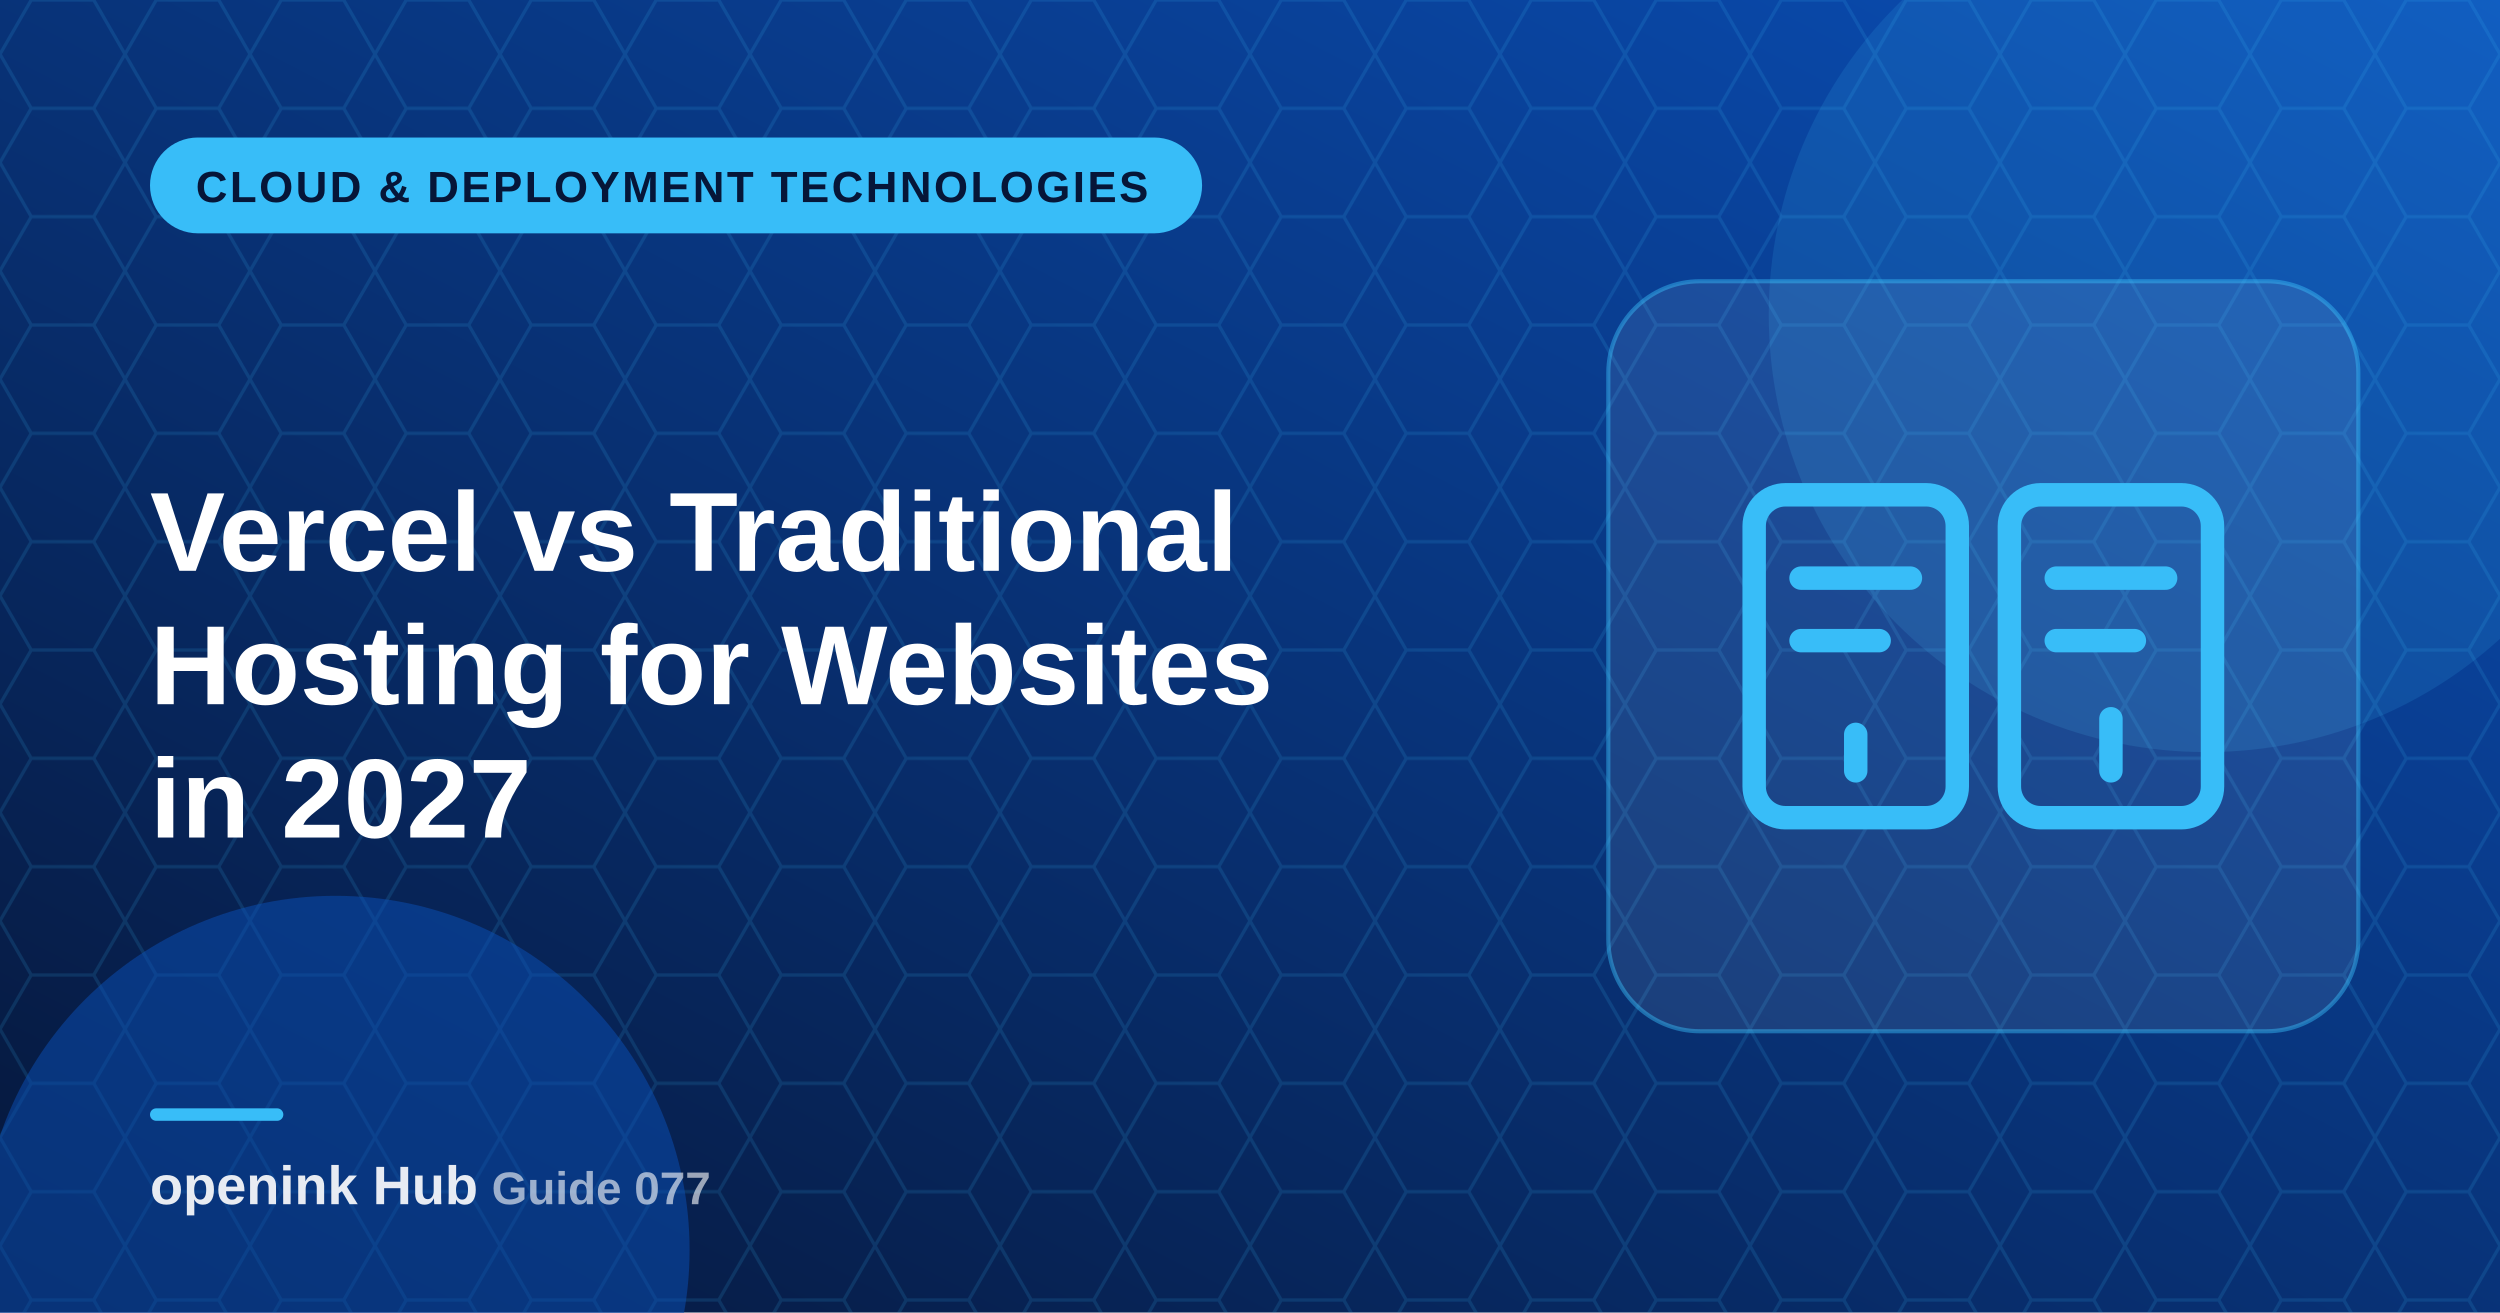
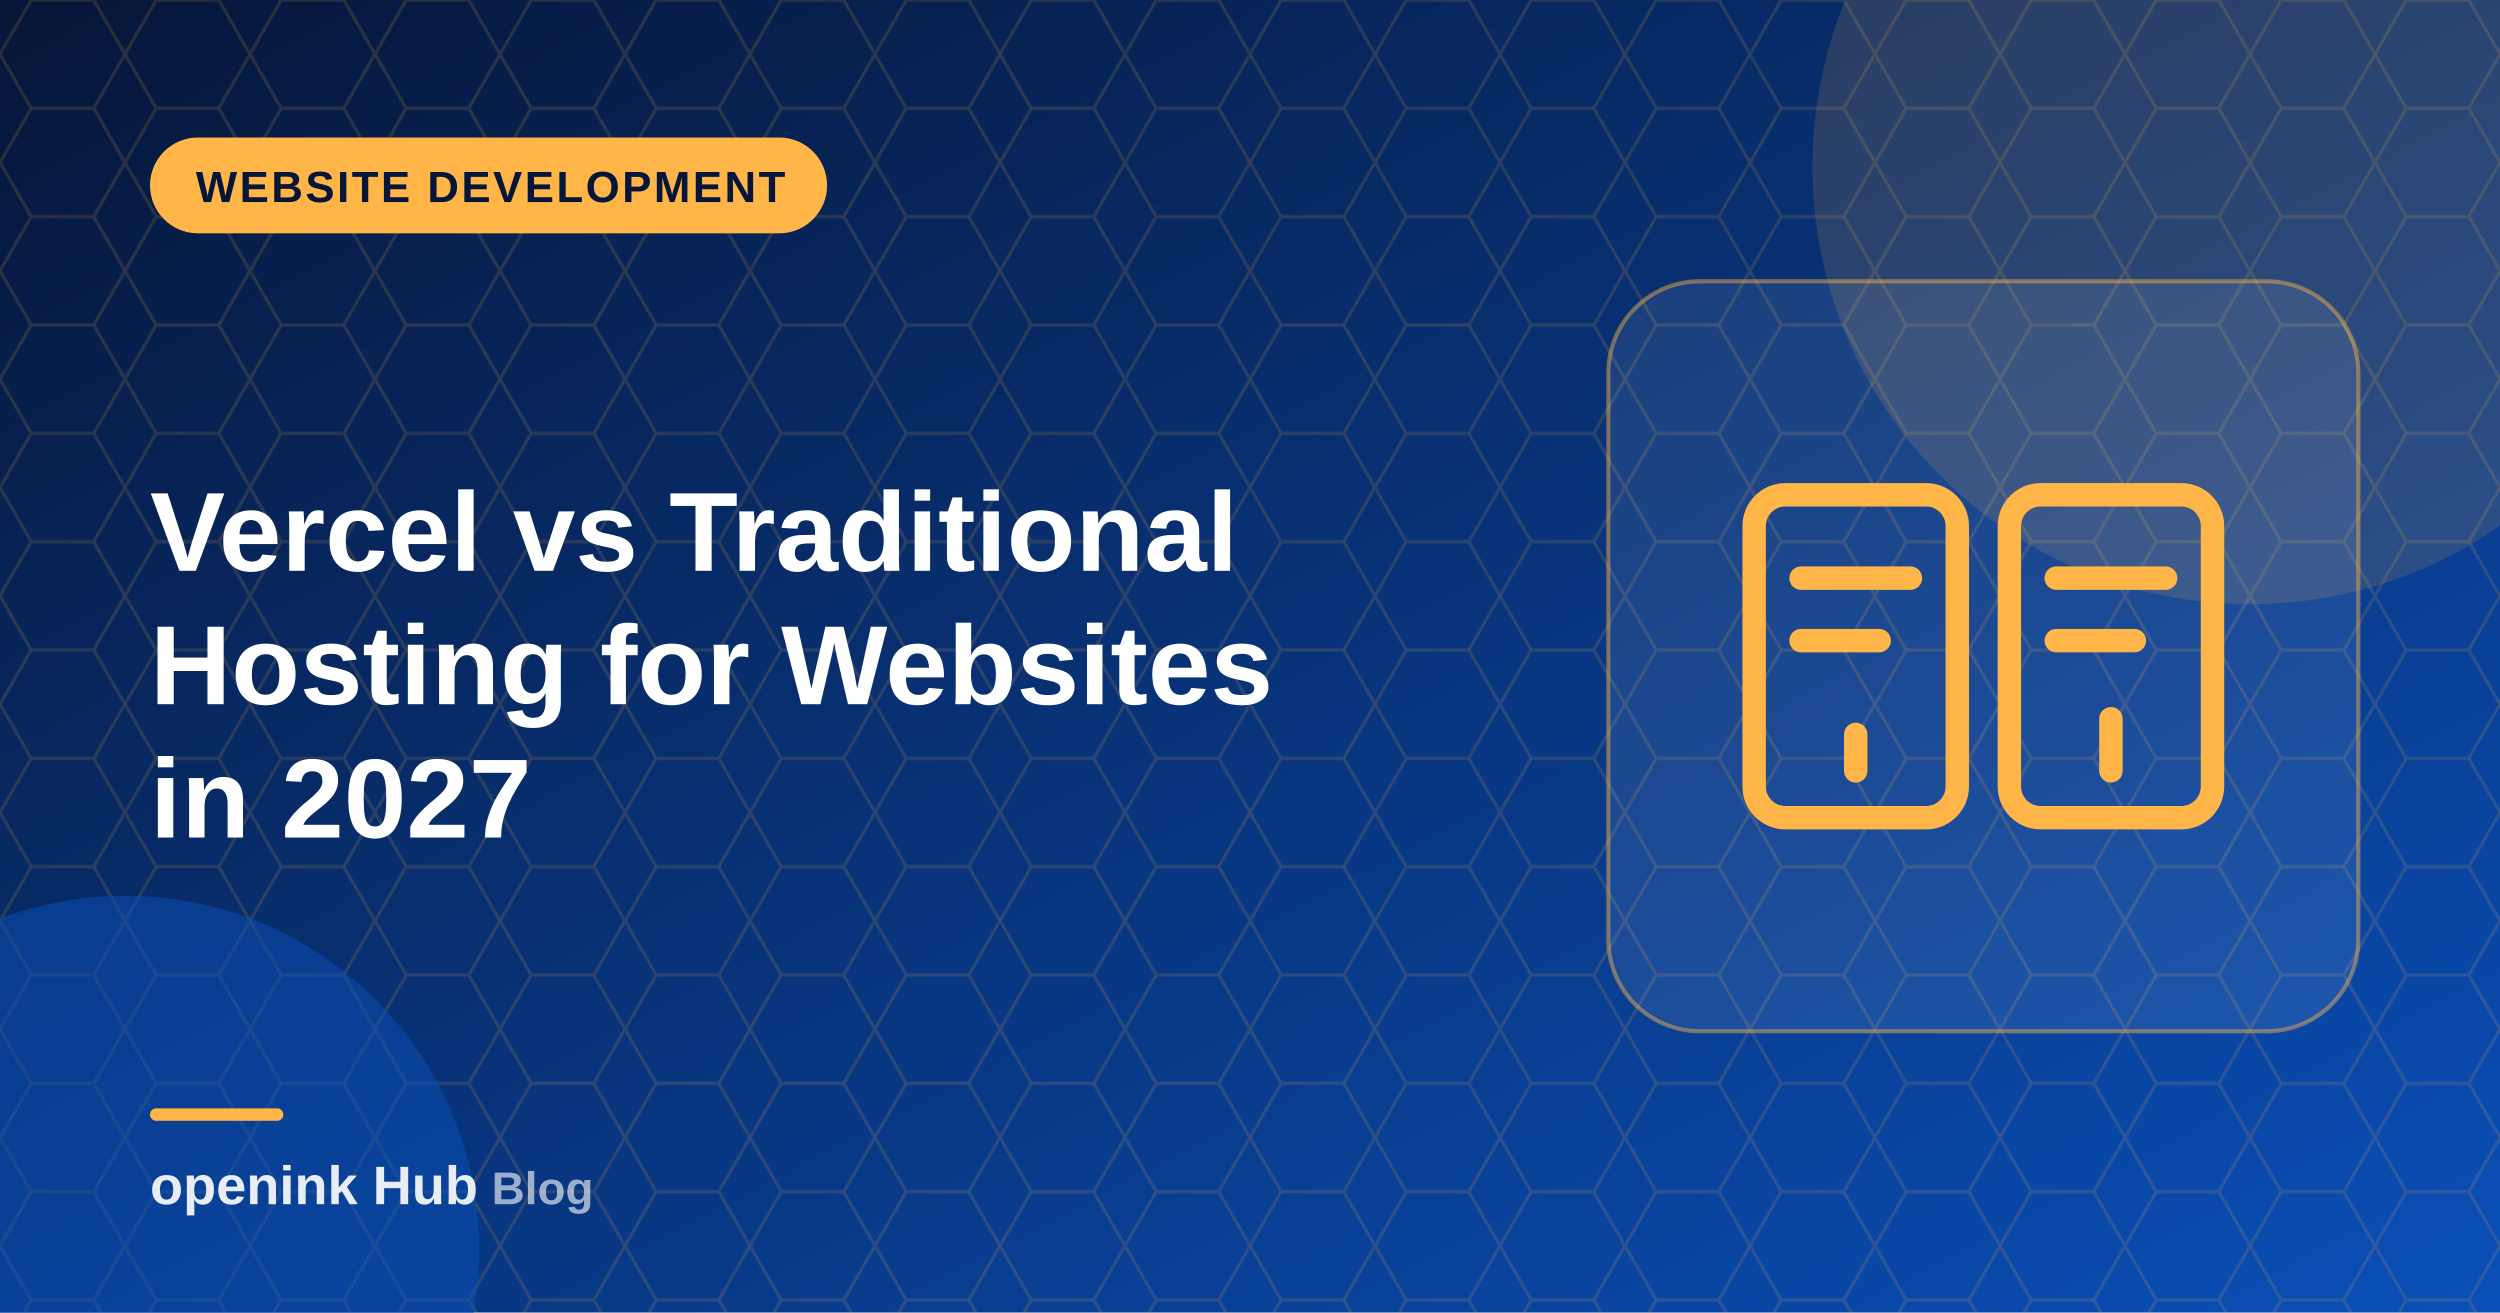
<svg xmlns="http://www.w3.org/2000/svg" width="1200" height="630" viewBox="0 0 1200 630" role="img" aria-label="Vercel vs Traditional Hosting for Websites in 2027">
  <defs>
-     <linearGradient id="g" x1="0" y1="1" x2="1" y2="0">
+     <linearGradient id="g" x1="0" y1="0" x2="1" y2="1">
      <stop offset="0" stop-color="#061638" />
      <stop offset="1" stop-color="#0a4fb8" />
    </linearGradient>
    <pattern id="p" width="60" height="52" patternUnits="userSpaceOnUse">
-       <path d="M15 0h30l15 26-15 26H15L0 26Z" fill="none" stroke="#38bdf8" stroke-width="1.6" />
+       <path d="M15 0h30l15 26-15 26H15L0 26Z" fill="none" stroke="#ffb547" stroke-width="1.6" />
    </pattern>
-     <style>.ic{fill:none;stroke:#38bdf8;stroke-width:9;stroke-linecap:round;stroke-linejoin:round}.ic .f{fill:#38bdf8;stroke:none}</style>
+     <style>.ic{fill:none;stroke:#ffb547;stroke-width:9;stroke-linecap:round;stroke-linejoin:round}.ic .f{fill:#ffb547;stroke:none}</style>
  </defs>
  <rect width="1200" height="630" fill="url(#g)" />
  <rect width="1200" height="630" fill="url(#p)" opacity=".14" />
-   <circle cx="1059" cy="151" r="210" fill="#38bdf8" opacity=".14" />
-   <circle cx="161" cy="600" r="170" fill="#0a4fb8" opacity=".5" />
-   <rect x="772" y="135" width="360" height="360" rx="44" fill="#fff" fill-opacity=".08" stroke="#38bdf8" stroke-opacity=".45" stroke-width="2" />
+   <circle cx="1080" cy="80" r="210" fill="#ffb547" opacity=".14" />
+   <circle cx="60" cy="600" r="170" fill="#0a4fb8" opacity=".5" />
+   <rect x="772" y="135" width="360" height="360" rx="44" fill="#fff" fill-opacity=".08" stroke="#ffb547" stroke-opacity=".45" stroke-width="2" />
  <g class="ic" transform="translate(827 190) scale(1.25)">
    <rect x="12" y="38" width="78" height="124" rx="12" />
    <rect x="110" y="38" width="78" height="124" rx="12" />
    <path d="M30 70h42M30 94h30M128 70h42M128 94h30M51 130v14M149 124v20" />
  </g>
-   <rect x="72" y="66" width="505" height="46" rx="23" fill="#38bdf8" />
-   <text x="94" y="97" fill="#061638" font-family="Segoe UI,Arial,sans-serif" font-size="21" font-weight="700" letter-spacing="1.2">CLOUD &amp; DEPLOYMENT TECHNOLOGIES</text>
+   <rect x="72" y="66" width="325" height="46" rx="23" fill="#ffb547" />
+   <text x="94" y="97" fill="#061638" font-family="Segoe UI,Arial,sans-serif" font-size="21" font-weight="700" letter-spacing="1.2">WEBSITE DEVELOPMENT</text>
  <text x="72" y="274" fill="#fff" font-family="Segoe UI,Arial,sans-serif" font-size="54" font-weight="800">Vercel vs Traditional</text>
  <text x="72" y="338" fill="#fff" font-family="Segoe UI,Arial,sans-serif" font-size="54" font-weight="800">Hosting for Websites</text>
  <text x="72" y="402" fill="#fff" font-family="Segoe UI,Arial,sans-serif" font-size="54" font-weight="800">in 2027</text>
-   <rect x="72" y="532" width="64" height="6" rx="3" fill="#38bdf8" />
+   <rect x="72" y="532" width="64" height="6" rx="3" fill="#ffb547" />
  <text x="72" y="578" fill="#fff" fill-opacity=".9" font-family="Segoe UI,Arial,sans-serif" font-size="26" font-weight="700">openink Hub</text>
-   <text x="236" y="578" fill="#fff" fill-opacity=".6" font-family="Segoe UI,Arial,sans-serif" font-size="22" font-weight="600">Guide 077</text>
+   <text x="236" y="578" fill="#fff" fill-opacity=".6" font-family="Segoe UI,Arial,sans-serif" font-size="22" font-weight="600">Blog</text>
</svg>
